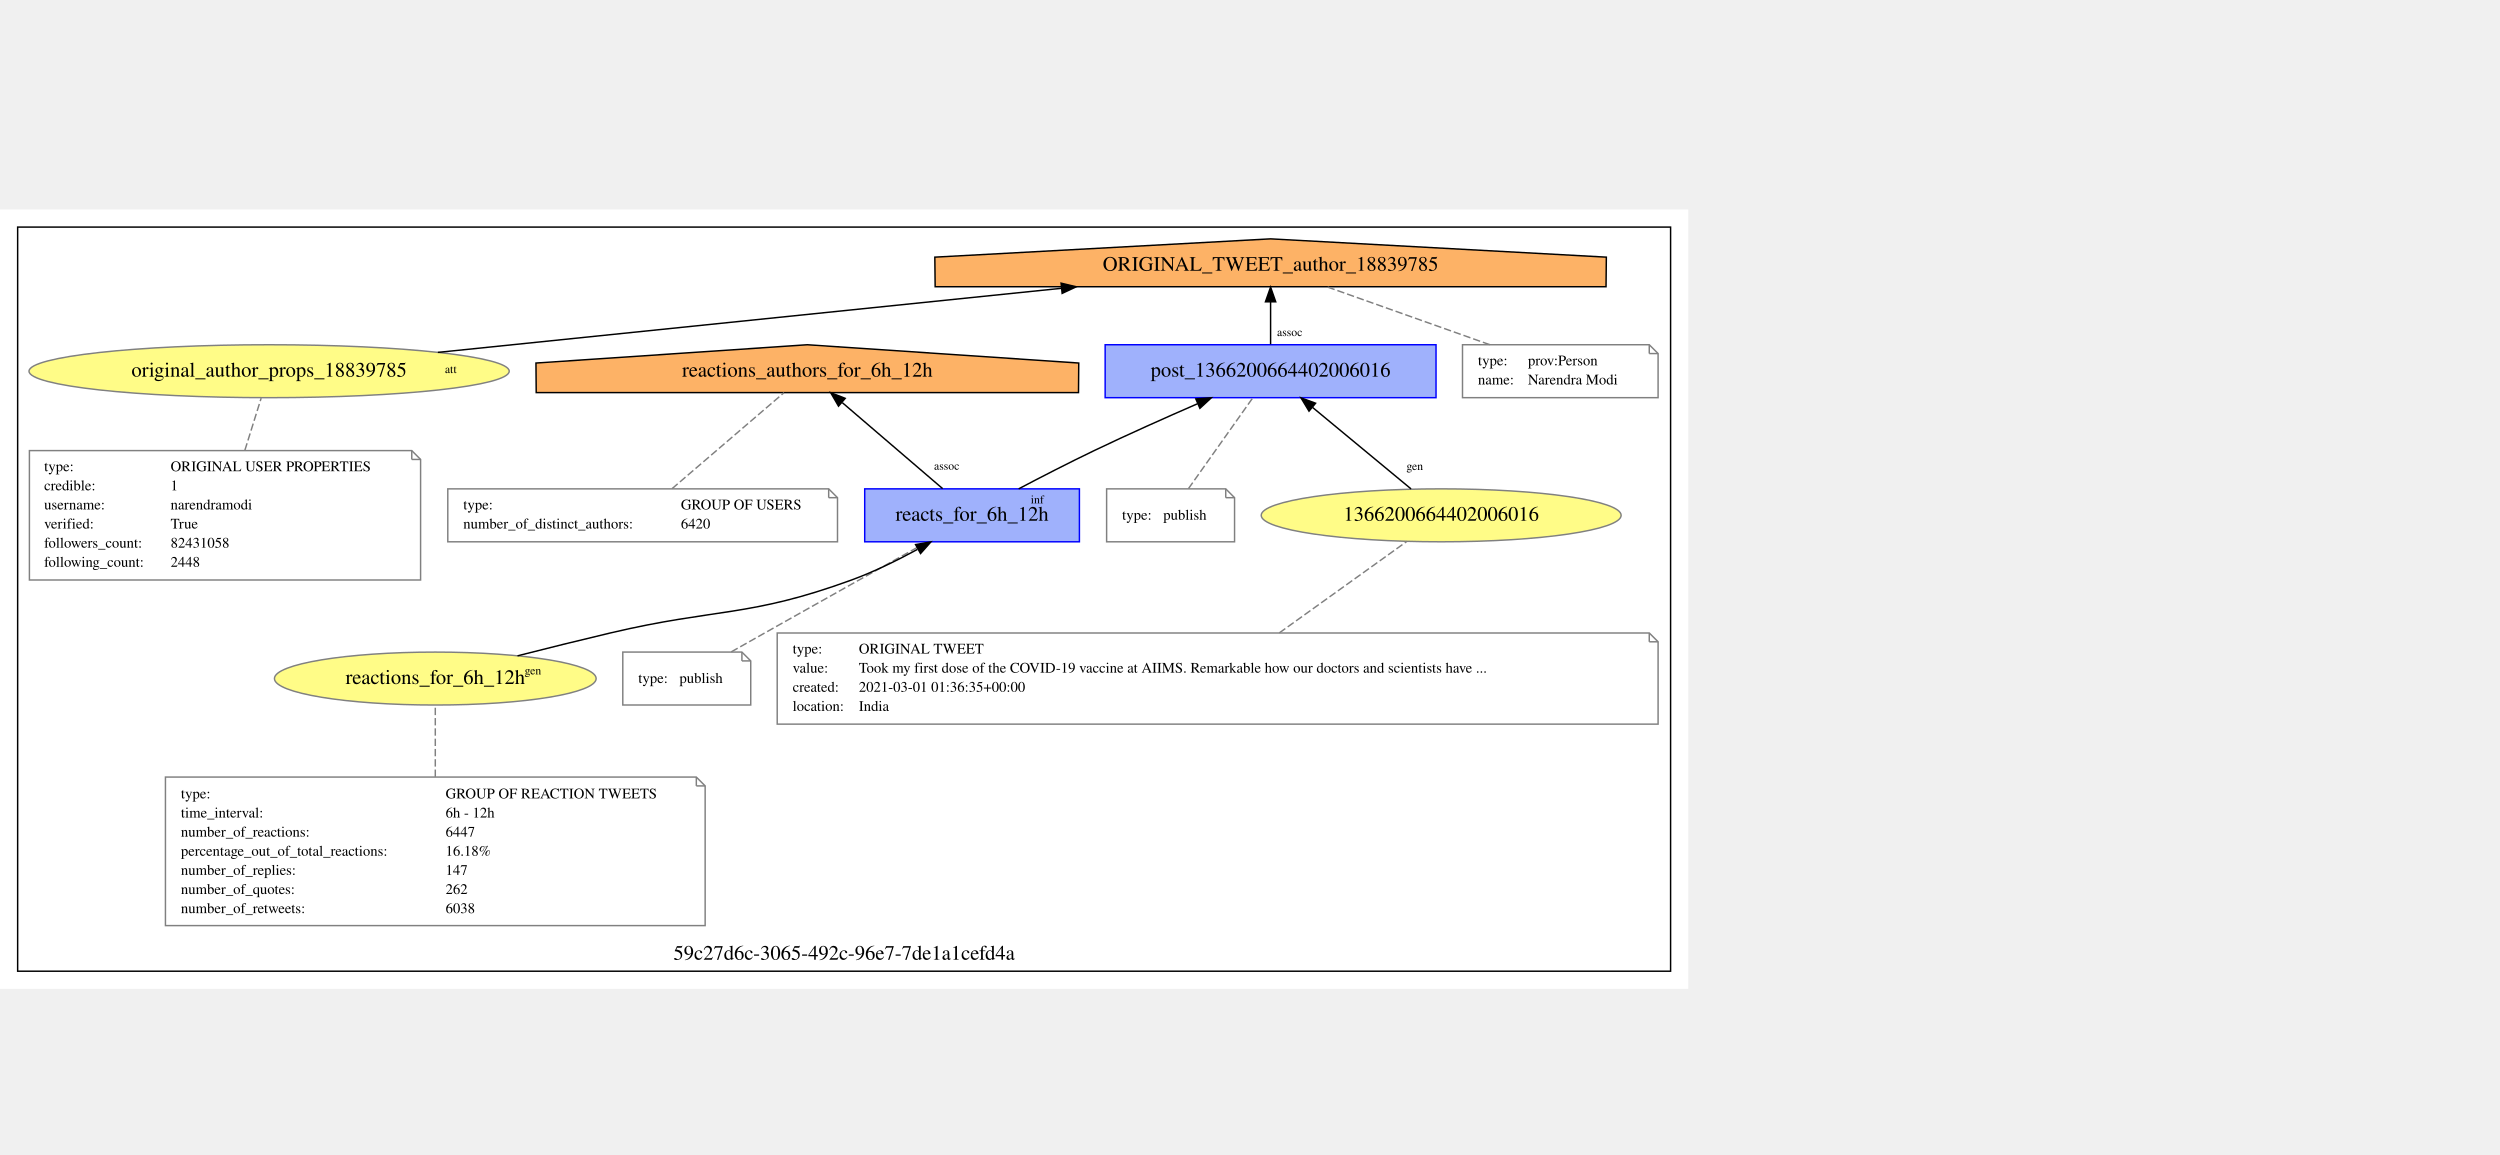
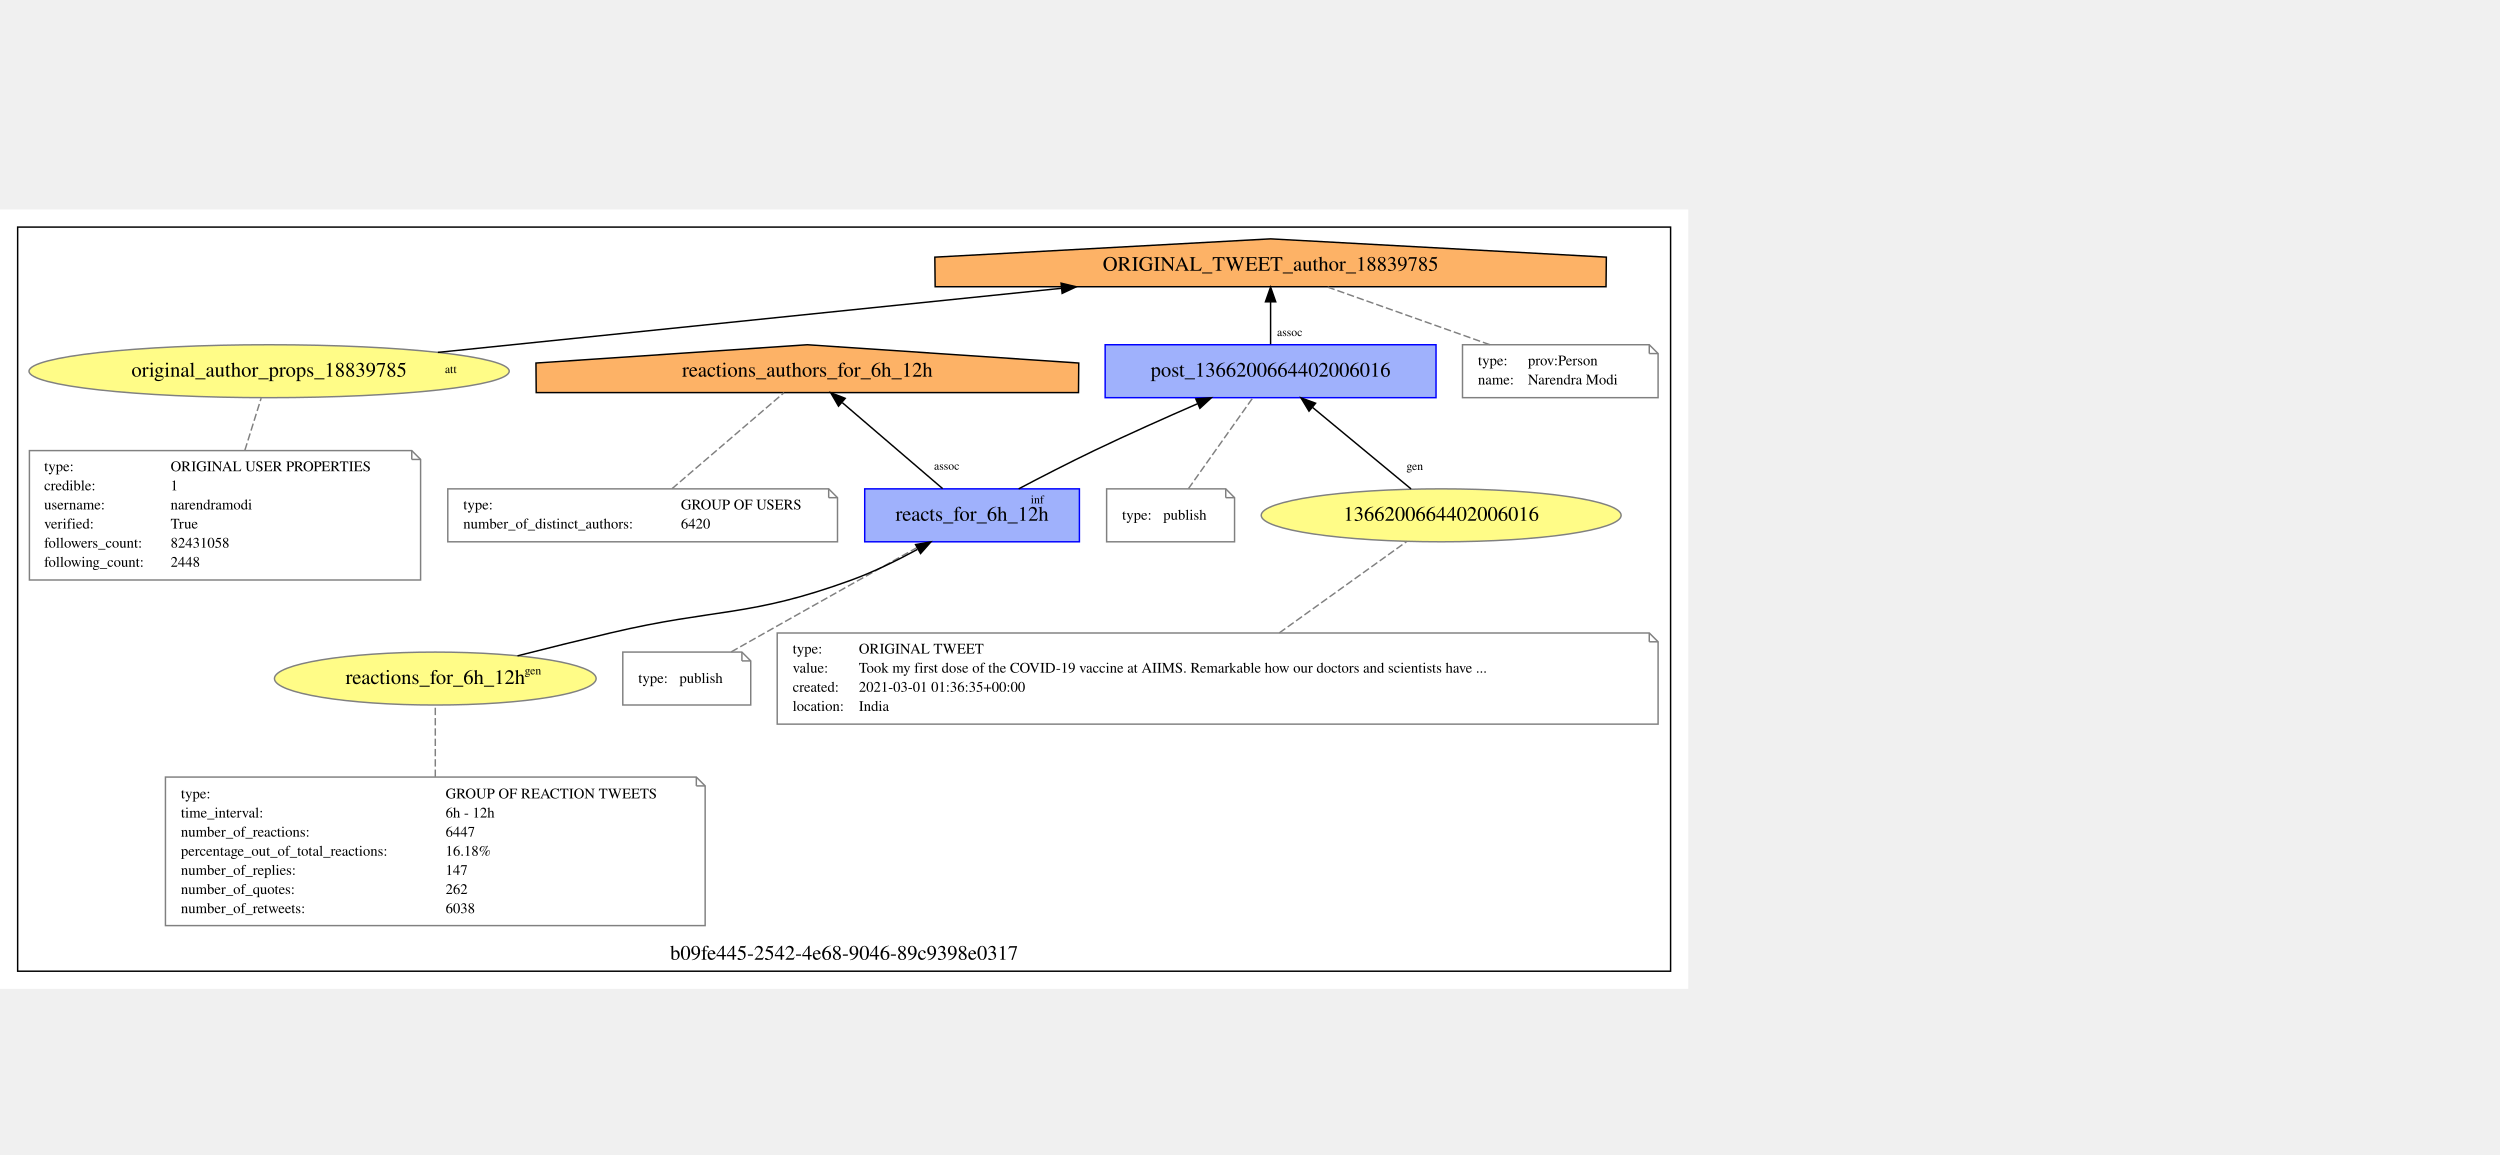
<svg xmlns="http://www.w3.org/2000/svg" xmlns:xlink="http://www.w3.org/1999/xlink" contentScriptType="application/ecmascript" contentStyleType="text/css" height="530pt" preserveAspectRatio="xMidYMid meet" version="1.1" viewBox="0 0 1700 500" width="1148pt" zoomAndPan="magnify">
  <g class="graph" id="graph0" transform="scale(1 1) rotate(0) translate(4 526)">
    <polygon fill="white" points="-4,4 -4,-526 1144,-526 1144,4 -4,4" stroke="transparent" />
    <g class="cluster" id="clust1">
      <g id="a_clust1">
-         <a xlink:actuate="onRequest" xlink:href="urn:uuid:59c27d6c-3065-492c-96e7-7de1a1cefd4a" xlink:show="replace" xlink:title="59c27d6c-3065-492c-96e7-7de1a1cefd4a" xlink:type="simple">
+         <a xlink:actuate="onRequest" xlink:href="urn:uuid:b09fe445-2542-4e68-9046-89c9398e0317" xlink:show="replace" xlink:title="b09fe445-2542-4e68-9046-89c9398e0317" xlink:type="simple">
          <polygon fill="none" points="8,-8 8,-514 1132,-514 1132,-8 8,-8" stroke="black" />
-           <text font-family="Times,serif" font-size="14.00" text-anchor="middle" x="570" y="-15.8">59c27d6c-3065-492c-96e7-7de1a1cefd4a</text>
+           <text font-family="Times,serif" font-size="14.00" text-anchor="middle" x="570" y="-15.8">b09fe445-2542-4e68-9046-89c9398e0317</text>
        </a>
      </g>
    </g>
    <g class="node" id="node1">
      <g id="a_node1">
        <a xlink:actuate="onRequest" xlink:href="http://twitter.com/post_1366200664402006016" xlink:show="replace" xlink:title="post_1366200664402006016" xlink:type="simple">
          <polygon fill="#9fb1fc" points="972.5,-434 747.5,-434 747.5,-398 972.5,-398 972.5,-434" stroke="#0000ff" />
          <text font-family="Times,serif" font-size="14.00" text-anchor="middle" x="860" y="-412.3">post_1366200664402006016</text>
        </a>
      </g>
    </g>
    <g class="node" id="node11">
      <g id="a_node11">
        <a xlink:actuate="onRequest" xlink:href="http://twitter.com/ORIGINAL_TWEET_author_18839785" xlink:show="replace" xlink:title="ORIGINAL_TWEET_author_18839785" xlink:type="simple">
          <polygon fill="#fdb266" points="1088.32,-493.56 860,-506 631.68,-493.56 631.9,-473.44 1088.1,-473.44 1088.32,-493.56" stroke="black" />
          <text font-family="Times,serif" font-size="14.00" text-anchor="middle" x="860" y="-484.3">ORIGINAL_TWEET_author_18839785</text>
        </a>
      </g>
    </g>
    <g class="edge" id="edge9">
      <path d="M860,-434.3C860,-443.01 860,-453.7 860,-463.17" fill="none" stroke="black" />
      <polygon fill="black" points="856.5,-463.18 860,-473.18 863.5,-463.18 856.5,-463.18" stroke="black" />
      <text font-family="Times,serif" font-size="8.00" text-anchor="middle" x="872.99" y="-439.9">assoc</text>
    </g>
    <g class="node" id="node2">
      <polygon fill="none" points="829.5,-336 748.5,-336 748.5,-300 835.5,-300 835.5,-330 829.5,-336" stroke="gray" />
      <polyline fill="none" points="829.5,-336 829.5,-330 " stroke="gray" />
      <polyline fill="none" points="835.5,-330 829.5,-330 " stroke="gray" />
      <text font-family="Times,serif" font-size="10.00" text-anchor="start" x="759" y="-315">type:</text>
      <text font-family="Times,serif" font-size="10.00" text-anchor="start" x="787" y="-315">publish</text>
    </g>
    <g class="edge" id="edge1">
      <path d="M804.16,-336.16C816.53,-353.64 835.61,-380.57 847.95,-397.99" fill="none" stroke="gray" stroke-dasharray="5,2" />
    </g>
    <g class="node" id="node3">
      <g id="a_node3">
        <a xlink:actuate="onRequest" xlink:href="http://twitter.com/reacts_for_6h_12h" xlink:show="replace" xlink:title="reacts_for_6h_12h" xlink:type="simple">
          <polygon fill="#9fb1fc" points="730,-336 584,-336 584,-300 730,-300 730,-336" stroke="#0000ff" />
          <text font-family="Times,serif" font-size="14.00" text-anchor="middle" x="657" y="-314.3">reacts_for_6h_12h</text>
        </a>
      </g>
    </g>
    <g class="edge" id="edge11">
      <path d="M688.69,-336.01C704.07,-344.11 722.88,-353.79 740,-362 762.9,-372.98 788.62,-384.44 810.35,-393.9" fill="none" stroke="black" />
      <polygon fill="black" points="809.15,-397.19 819.72,-397.95 811.93,-390.76 809.15,-397.19" stroke="black" />
      <text font-family="Times,serif" font-size="8.00" text-anchor="middle" x="701.37" y="-326.09">inf</text>
    </g>
    <g class="node" id="node13">
      <g id="a_node13">
        <a xlink:actuate="onRequest" xlink:href="http://twitter.com/reactions_authors_for_6h_12h" xlink:show="replace" xlink:title="reactions_authors_for_6h_12h" xlink:type="simple">
          <polygon fill="#fdb266" points="729.55,-421.56 545,-434 360.45,-421.56 360.62,-401.44 729.38,-401.44 729.55,-421.56" stroke="black" />
          <text font-family="Times,serif" font-size="14.00" text-anchor="middle" x="545" y="-412.3">reactions_authors_for_6h_12h</text>
        </a>
      </g>
    </g>
    <g class="edge" id="edge12">
      <path d="M636.98,-336.16C617.84,-352.56 588.99,-377.29 568.71,-394.67" fill="none" stroke="black" />
      <polygon fill="black" points="566.19,-392.23 560.87,-401.4 570.74,-397.55 566.19,-392.23" stroke="black" />
      <text font-family="Times,serif" font-size="8.00" text-anchor="middle" x="639.74" y="-349.01">assoc</text>
    </g>
    <g class="node" id="node4">
      <polygon fill="none" points="500.5,-225 419.5,-225 419.5,-189 506.5,-189 506.5,-219 500.5,-225" stroke="gray" />
      <polyline fill="none" points="500.5,-225 500.5,-219 " stroke="gray" />
      <polyline fill="none" points="506.5,-219 500.5,-219 " stroke="gray" />
      <text font-family="Times,serif" font-size="10.00" text-anchor="start" x="430" y="-204">type:</text>
      <text font-family="Times,serif" font-size="10.00" text-anchor="start" x="458" y="-204">publish</text>
    </g>
    <g class="edge" id="edge2">
      <path d="M493.26,-225.16C500.69,-229.36 508.63,-233.85 516,-238 554.02,-259.41 597.87,-283.96 626.45,-299.93" fill="none" stroke="gray" stroke-dasharray="5,2" />
    </g>
    <g class="node" id="node5">
      <g id="a_node5">
        <a xlink:actuate="onRequest" xlink:href="http://twitter.com/1366200664402006016" xlink:show="replace" xlink:title="1366200664402006016" xlink:type="simple">
          <ellipse cx="976" cy="-318" fill="#fffc87" rx="122.38" ry="18" stroke="#808080" />
          <text font-family="Times,serif" font-size="14.00" text-anchor="middle" x="976" y="-314.3">1366200664402006016</text>
        </a>
      </g>
    </g>
    <g class="edge" id="edge8">
      <path d="M955.53,-335.94C936.92,-351.34 909.29,-374.21 888.53,-391.39" fill="none" stroke="black" />
      <polygon fill="black" points="886.13,-388.83 880.66,-397.9 890.59,-394.23 886.13,-388.83" stroke="black" />
      <text font-family="Times,serif" font-size="8.00" text-anchor="middle" x="958.03" y="-348.83">gen</text>
    </g>
    <g class="node" id="node6">
      <polygon fill="none" points="1117.5,-238 524.5,-238 524.5,-176 1123.5,-176 1123.5,-232 1117.5,-238" stroke="gray" />
      <polyline fill="none" points="1117.5,-238 1117.5,-232 " stroke="gray" />
      <polyline fill="none" points="1123.5,-232 1117.5,-232 " stroke="gray" />
      <text font-family="Times,serif" font-size="10.00" text-anchor="start" x="535" y="-224">type:</text>
      <text font-family="Times,serif" font-size="10.00" text-anchor="start" x="580" y="-224">ORIGINAL TWEET</text>
      <text font-family="Times,serif" font-size="10.00" text-anchor="start" x="535" y="-211">value:</text>
      <text font-family="Times,serif" font-size="10.00" text-anchor="start" x="580" y="-211">Took my first dose of the COVID-19 vaccine at AIIMS. Remarkable how our doctors and scientists have ...</text>
      <text font-family="Times,serif" font-size="10.00" text-anchor="start" x="535" y="-198">created:</text>
      <text font-family="Times,serif" font-size="10.00" text-anchor="start" x="580" y="-198">2021-03-01 01:36:35+00:00</text>
      <text font-family="Times,serif" font-size="10.00" text-anchor="start" x="535" y="-185">location:</text>
      <text font-family="Times,serif" font-size="10.00" text-anchor="start" x="580" y="-185">India</text>
    </g>
    <g class="edge" id="edge3">
      <path d="M865.94,-238.07C893.88,-258.11 929.57,-283.71 952.61,-300.22" fill="none" stroke="gray" stroke-dasharray="5,2" />
    </g>
    <g class="node" id="node7">
      <g id="a_node7">
        <a xlink:actuate="onRequest" xlink:href="http://twitter.com/original_author_props_18839785" xlink:show="replace" xlink:title="original_author_props_18839785" xlink:type="simple">
          <ellipse cx="179" cy="-416" fill="#fffc87" rx="163.27" ry="18" stroke="#808080" />
          <text font-family="Times,serif" font-size="14.00" text-anchor="middle" x="179" y="-412.3">original_author_props_18839785</text>
        </a>
      </g>
    </g>
    <g class="edge" id="edge10">
      <path d="M293.75,-428.8C410.56,-440.8 591.88,-459.44 717.75,-472.38" fill="none" stroke="black" />
      <polygon fill="black" points="717.54,-475.88 727.85,-473.42 718.26,-468.91 717.54,-475.88" stroke="black" />
      <text font-family="Times,serif" font-size="8.00" text-anchor="middle" x="302.54" y="-414.74">att</text>
    </g>
    <g class="node" id="node8">
      <polygon fill="none" points="276,-362 16,-362 16,-274 282,-274 282,-356 276,-362" stroke="gray" />
      <polyline fill="none" points="276,-362 276,-356 " stroke="gray" />
      <polyline fill="none" points="282,-356 276,-356 " stroke="gray" />
      <text font-family="Times,serif" font-size="10.00" text-anchor="start" x="26" y="-348">type:</text>
      <text font-family="Times,serif" font-size="10.00" text-anchor="start" x="112" y="-348">ORIGINAL USER PROPERTIES</text>
      <text font-family="Times,serif" font-size="10.00" text-anchor="start" x="26" y="-335">credible:</text>
      <text font-family="Times,serif" font-size="10.00" text-anchor="start" x="112" y="-335">1</text>
      <text font-family="Times,serif" font-size="10.00" text-anchor="start" x="26" y="-322">username:</text>
      <text font-family="Times,serif" font-size="10.00" text-anchor="start" x="112" y="-322">narendramodi</text>
      <text font-family="Times,serif" font-size="10.00" text-anchor="start" x="26" y="-309">verified:</text>
      <text font-family="Times,serif" font-size="10.00" text-anchor="start" x="112" y="-309">True</text>
      <text font-family="Times,serif" font-size="10.00" text-anchor="start" x="26" y="-296">followers_count:</text>
      <text font-family="Times,serif" font-size="10.00" text-anchor="start" x="112" y="-296">82431058</text>
      <text font-family="Times,serif" font-size="10.00" text-anchor="start" x="26" y="-283">following_count:</text>
      <text font-family="Times,serif" font-size="10.00" text-anchor="start" x="112" y="-283">2448</text>
    </g>
    <g class="edge" id="edge4">
      <path d="M162.51,-362.23C166.43,-374.77 170.48,-387.75 173.59,-397.7" fill="none" stroke="gray" stroke-dasharray="5,2" />
    </g>
    <g class="node" id="node9">
      <g id="a_node9">
        <a xlink:actuate="onRequest" xlink:href="http://twitter.com/reactions_for_6h_12h" xlink:show="replace" xlink:title="reactions_for_6h_12h" xlink:type="simple">
          <ellipse cx="292" cy="-207" fill="#fffc87" rx="109.38" ry="18" stroke="#808080" />
          <text font-family="Times,serif" font-size="14.00" text-anchor="middle" x="292" y="-203.3">reactions_for_6h_12h</text>
        </a>
      </g>
    </g>
    <g class="edge" id="edge13">
      <path d="M347.91,-222.47C367.79,-227.52 390.37,-233.14 411,-238 483.63,-255.12 504.89,-248.44 575,-274 590.22,-279.55 606.16,-287.39 619.89,-294.86" fill="none" stroke="black" />
      <polygon fill="black" points="618.58,-298.13 629.02,-299.94 621.98,-292.01 618.58,-298.13" stroke="black" />
      <text font-family="Times,serif" font-size="8.00" text-anchor="middle" x="358.37" y="-209.82">gen</text>
    </g>
    <g class="node" id="node10">
      <polygon fill="none" points="469.5,-140 108.5,-140 108.5,-39 475.5,-39 475.5,-134 469.5,-140" stroke="gray" />
      <polyline fill="none" points="469.5,-140 469.5,-134 " stroke="gray" />
      <polyline fill="none" points="475.5,-134 469.5,-134 " stroke="gray" />
      <text font-family="Times,serif" font-size="10.00" text-anchor="start" x="119" y="-125.5">type:</text>
      <text font-family="Times,serif" font-size="10.00" text-anchor="start" x="299" y="-125.5">GROUP OF REACTION TWEETS</text>
      <text font-family="Times,serif" font-size="10.00" text-anchor="start" x="119" y="-112.5">time_interval:</text>
      <text font-family="Times,serif" font-size="10.00" text-anchor="start" x="299" y="-112.5">6h - 12h</text>
      <text font-family="Times,serif" font-size="10.00" text-anchor="start" x="119" y="-99.5">number_of_reactions:</text>
      <text font-family="Times,serif" font-size="10.00" text-anchor="start" x="299" y="-99.5">6447</text>
      <text font-family="Times,serif" font-size="10.00" text-anchor="start" x="119" y="-86.5">percentage_out_of_total_reactions:</text>
      <text font-family="Times,serif" font-size="10.00" text-anchor="start" x="299" y="-86.5">16.18%</text>
      <text font-family="Times,serif" font-size="10.00" text-anchor="start" x="119" y="-73.5">number_of_replies:</text>
      <text font-family="Times,serif" font-size="10.00" text-anchor="start" x="299" y="-73.5">147</text>
      <text font-family="Times,serif" font-size="10.00" text-anchor="start" x="119" y="-60.5">number_of_quotes:</text>
      <text font-family="Times,serif" font-size="10.00" text-anchor="start" x="299" y="-60.5">262</text>
      <text font-family="Times,serif" font-size="10.00" text-anchor="start" x="119" y="-47.5">number_of_retweets:</text>
      <text font-family="Times,serif" font-size="10.00" text-anchor="start" x="299" y="-47.5">6038</text>
    </g>
    <g class="edge" id="edge5">
      <path d="M292,-140.15C292,-157.52 292,-175.88 292,-188.79" fill="none" stroke="gray" stroke-dasharray="5,2" />
    </g>
    <g class="node" id="node12">
      <polygon fill="none" points="1117.5,-434 990.5,-434 990.5,-398 1123.5,-398 1123.5,-428 1117.5,-434" stroke="gray" />
      <polyline fill="none" points="1117.5,-434 1117.5,-428 " stroke="gray" />
      <polyline fill="none" points="1123.5,-428 1117.5,-428 " stroke="gray" />
      <text font-family="Times,serif" font-size="10.00" text-anchor="start" x="1001" y="-420">type:</text>
      <text font-family="Times,serif" font-size="10.00" text-anchor="start" x="1035" y="-420">prov:Person</text>
      <text font-family="Times,serif" font-size="10.00" text-anchor="start" x="1001" y="-407">name:</text>
      <text font-family="Times,serif" font-size="10.00" text-anchor="start" x="1035" y="-407">Narendra Modi</text>
    </g>
    <g class="edge" id="edge6">
      <path d="M1009.06,-434.03C975.01,-446.13 929.89,-462.17 898.25,-473.41" fill="none" stroke="gray" stroke-dasharray="5,2" />
    </g>
    <g class="node" id="node14">
      <polygon fill="none" points="559.5,-336 300.5,-336 300.5,-300 565.5,-300 565.5,-330 559.5,-336" stroke="gray" />
      <polyline fill="none" points="559.5,-336 559.5,-330 " stroke="gray" />
      <polyline fill="none" points="565.5,-330 559.5,-330 " stroke="gray" />
      <text font-family="Times,serif" font-size="10.00" text-anchor="start" x="311" y="-322">type:</text>
      <text font-family="Times,serif" font-size="10.00" text-anchor="start" x="459" y="-322">GROUP OF USERS</text>
      <text font-family="Times,serif" font-size="10.00" text-anchor="start" x="311" y="-309">number_of_distinct_authors:</text>
      <text font-family="Times,serif" font-size="10.00" text-anchor="start" x="459" y="-309">6420</text>
    </g>
    <g class="edge" id="edge7">
      <path d="M453.02,-336.16C474.79,-354.82 509.14,-384.27 529.13,-401.4" fill="none" stroke="gray" stroke-dasharray="5,2" />
    </g>
  </g>
</svg>
